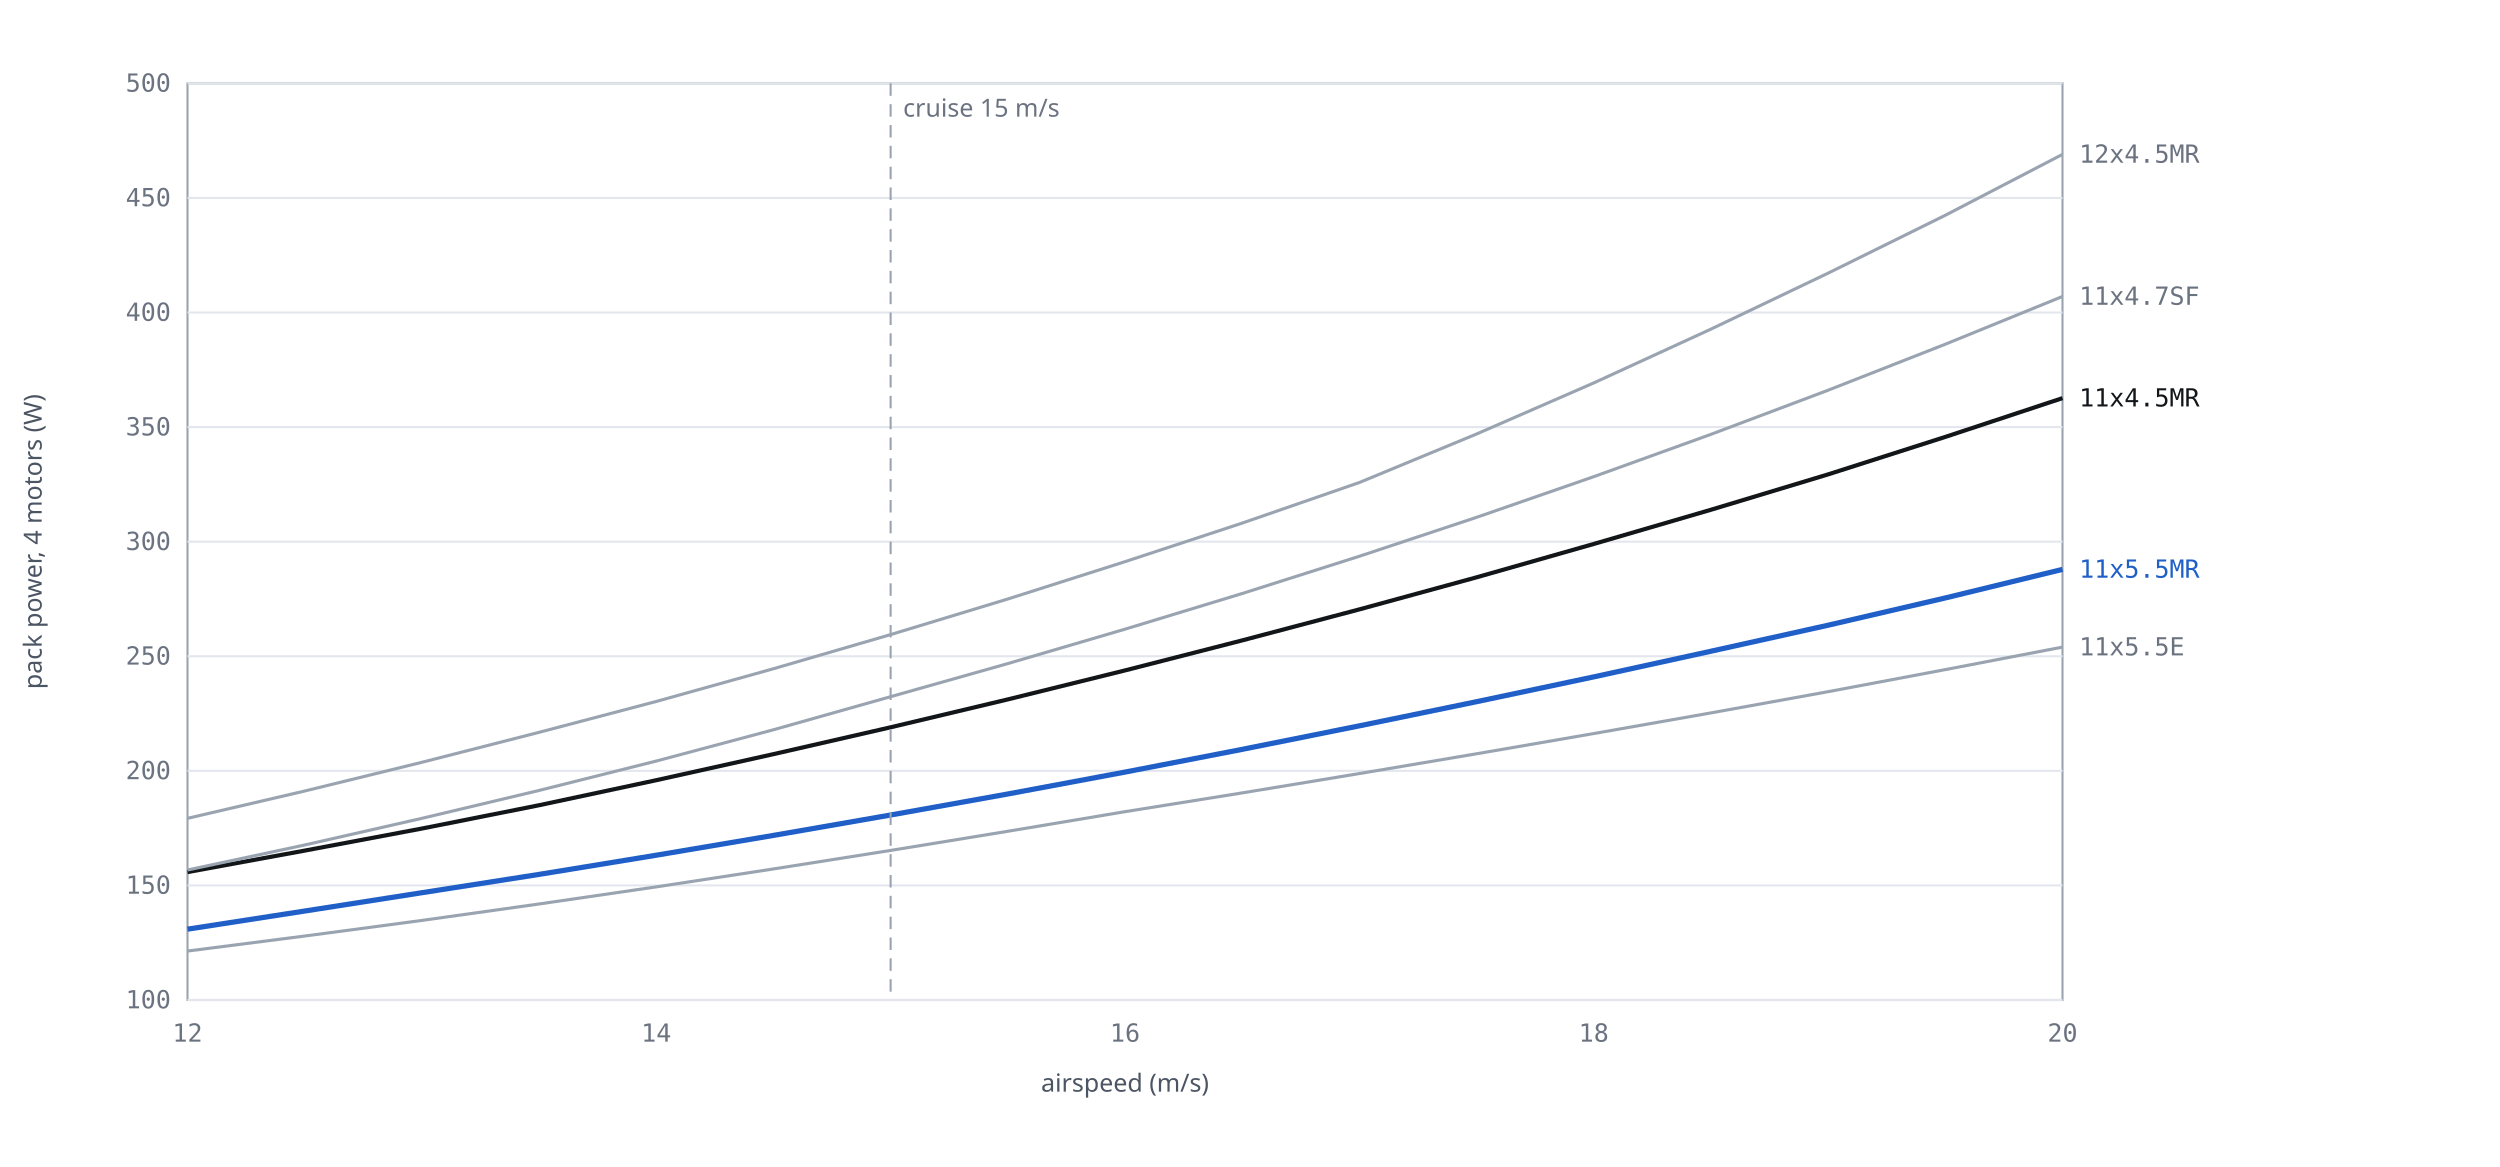
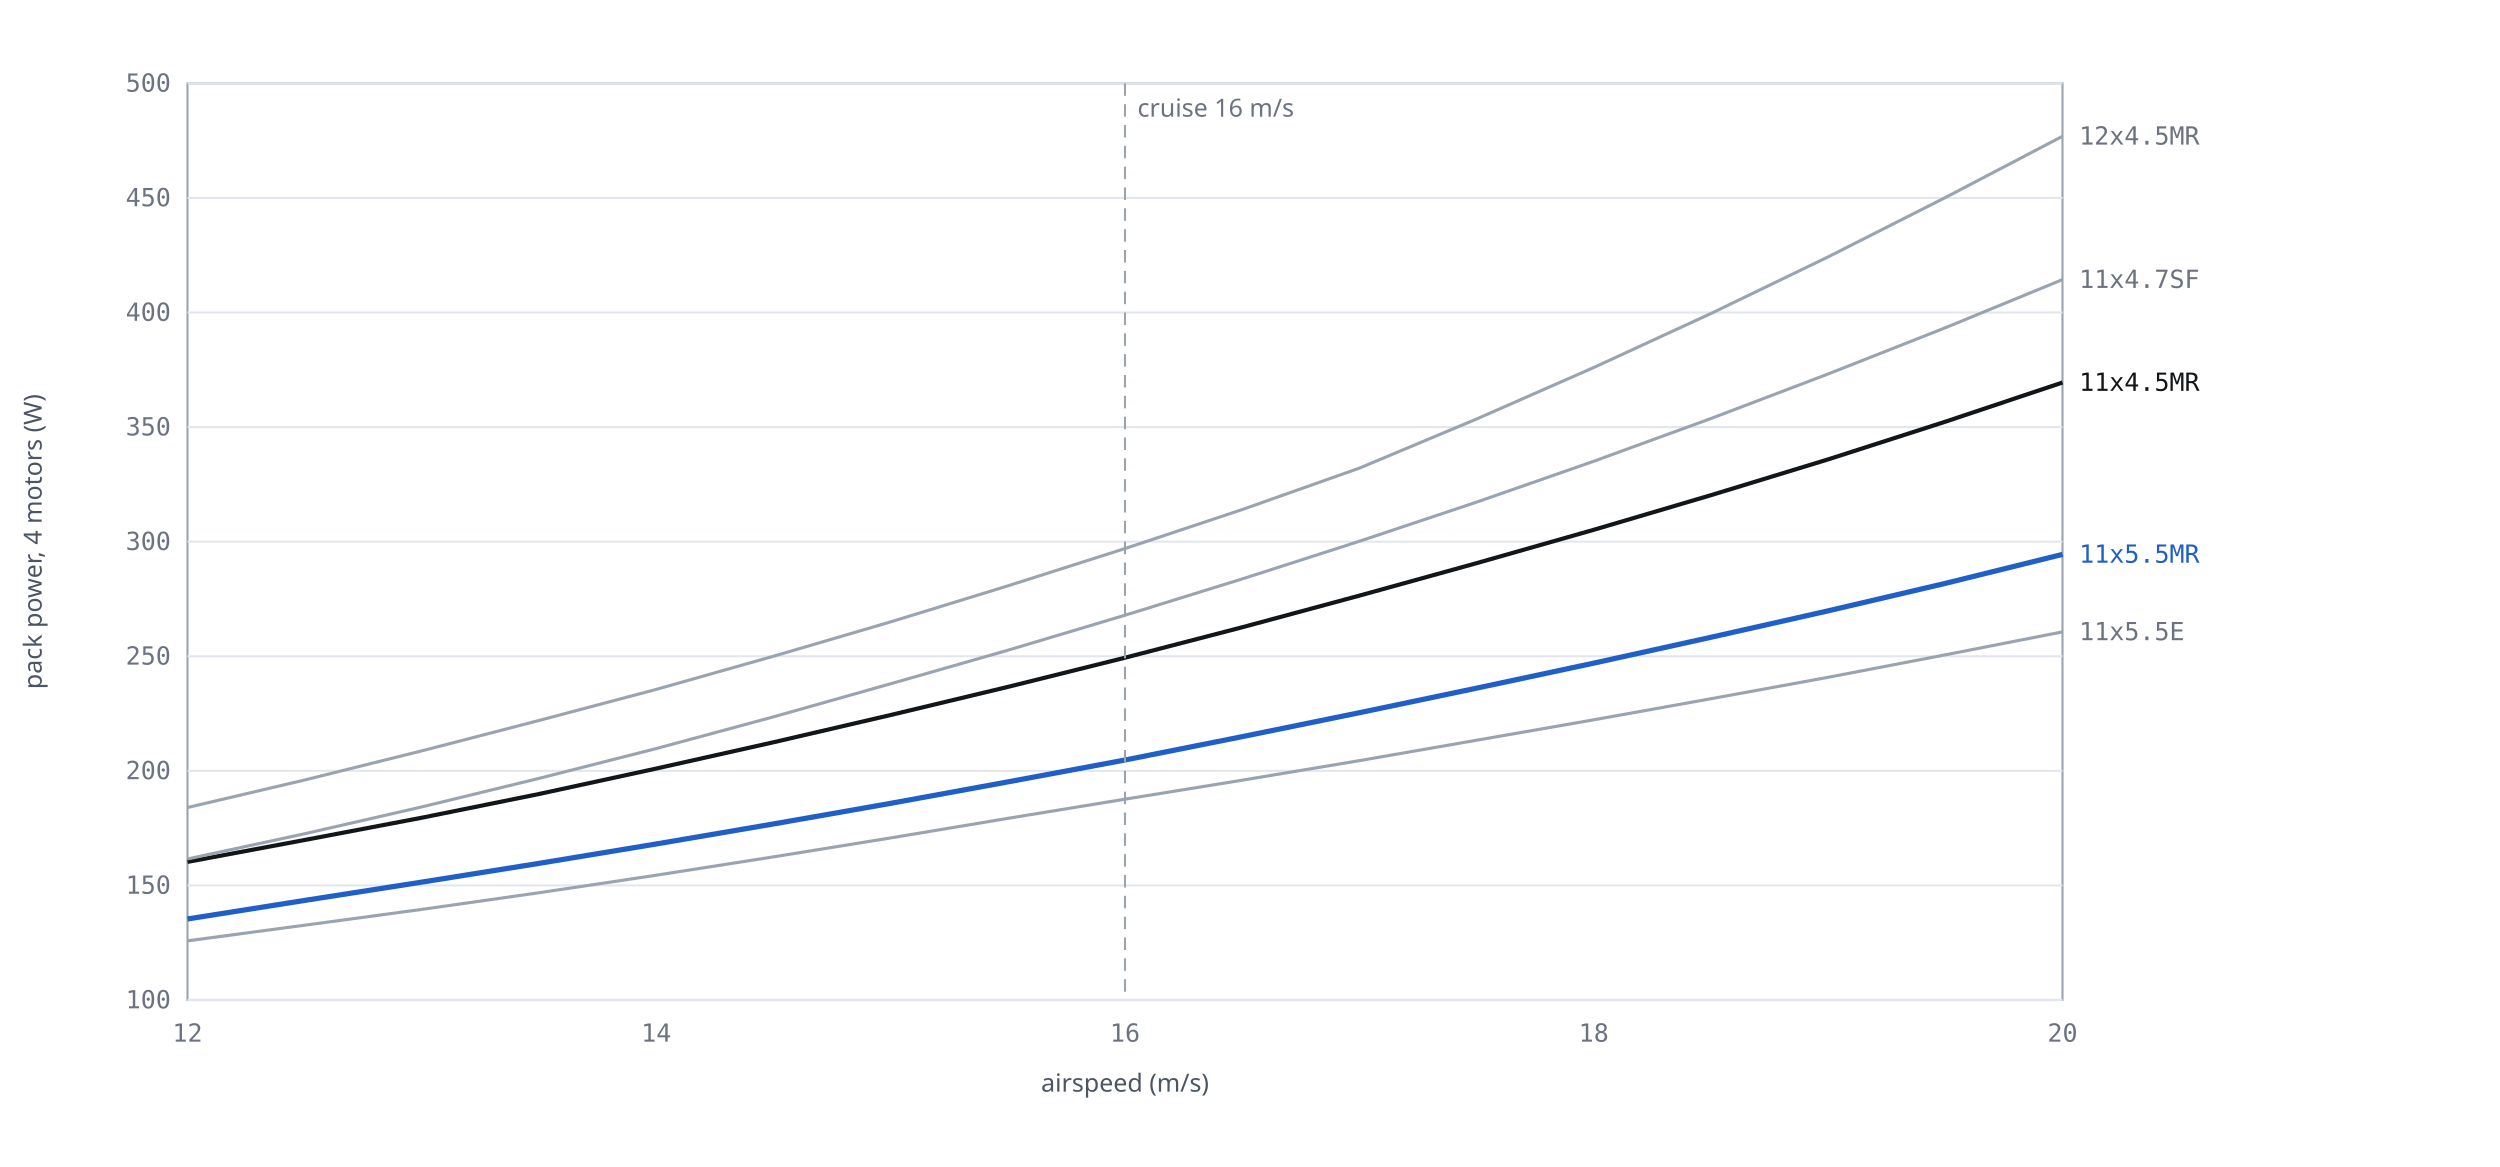
<svg xmlns="http://www.w3.org/2000/svg" viewBox="0 0 1200 560" width="1200" height="560" font-family="IBM Plex Sans, system-ui, sans-serif">
  <rect x="90" y="40" width="900" height="440" fill="none" stroke="#9AA4B1" stroke-width="1" />
  <line x1="90" x2="990" y1="480.0" y2="480.0" stroke="#E3E7ED" stroke-width="1" />
  <text x="82.0" y="484.0" font-size="12" fill="#6B7280" text-anchor="end" font-family="IBM Plex Mono, monospace" font-weight="500">100</text>
  <line x1="90" x2="990" y1="425.0" y2="425.0" stroke="#E3E7ED" stroke-width="1" />
  <text x="82.0" y="429.0" font-size="12" fill="#6B7280" text-anchor="end" font-family="IBM Plex Mono, monospace" font-weight="500">150</text>
  <line x1="90" x2="990" y1="370.0" y2="370.0" stroke="#E3E7ED" stroke-width="1" />
  <text x="82.0" y="374.0" font-size="12" fill="#6B7280" text-anchor="end" font-family="IBM Plex Mono, monospace" font-weight="500">200</text>
  <line x1="90" x2="990" y1="315.0" y2="315.0" stroke="#E3E7ED" stroke-width="1" />
  <text x="82.0" y="319.0" font-size="12" fill="#6B7280" text-anchor="end" font-family="IBM Plex Mono, monospace" font-weight="500">250</text>
  <line x1="90" x2="990" y1="260.0" y2="260.0" stroke="#E3E7ED" stroke-width="1" />
  <text x="82.0" y="264.0" font-size="12" fill="#6B7280" text-anchor="end" font-family="IBM Plex Mono, monospace" font-weight="500">300</text>
  <line x1="90" x2="990" y1="205.0" y2="205.0" stroke="#E3E7ED" stroke-width="1" />
  <text x="82.0" y="209.0" font-size="12" fill="#6B7280" text-anchor="end" font-family="IBM Plex Mono, monospace" font-weight="500">350</text>
  <line x1="90" x2="990" y1="150.0" y2="150.0" stroke="#E3E7ED" stroke-width="1" />
  <text x="82.0" y="154.0" font-size="12" fill="#6B7280" text-anchor="end" font-family="IBM Plex Mono, monospace" font-weight="500">400</text>
  <line x1="90" x2="990" y1="95.0" y2="95.0" stroke="#E3E7ED" stroke-width="1" />
  <text x="82.0" y="99.0" font-size="12" fill="#6B7280" text-anchor="end" font-family="IBM Plex Mono, monospace" font-weight="500">450</text>
  <line x1="90" x2="990" y1="40.0" y2="40.0" stroke="#E3E7ED" stroke-width="1" />
  <text x="82.0" y="44.0" font-size="12" fill="#6B7280" text-anchor="end" font-family="IBM Plex Mono, monospace" font-weight="500">500</text>
  <text x="90.0" y="500.0" font-size="12" fill="#6B7280" text-anchor="middle" font-family="IBM Plex Mono, monospace" font-weight="500">12</text>
  <text x="315.0" y="500.0" font-size="12" fill="#6B7280" text-anchor="middle" font-family="IBM Plex Mono, monospace" font-weight="500">14</text>
  <text x="540.0" y="500.0" font-size="12" fill="#6B7280" text-anchor="middle" font-family="IBM Plex Mono, monospace" font-weight="500">16</text>
  <text x="765.0" y="500.0" font-size="12" fill="#6B7280" text-anchor="middle" font-family="IBM Plex Mono, monospace" font-weight="500">18</text>
  <text x="990.0" y="500.0" font-size="12" fill="#6B7280" text-anchor="middle" font-family="IBM Plex Mono, monospace" font-weight="500">20</text>
  <text x="540.0" y="524.0" font-size="12" fill="#4B5563" text-anchor="middle" font-family="IBM Plex Sans, system-ui, sans-serif" font-weight="500">airspeed (m/s)</text>
  <text transform="rotate(-90 20 260.0)" x="20.0" y="260.0" font-size="12" fill="#4B5563" text-anchor="middle" font-family="IBM Plex Sans, system-ui, sans-serif" font-weight="500">pack power, 4 motors (W)</text>
-   <polyline fill="none" stroke="#121619" stroke-width="2" points="90.0,418.6 146.2,408.3 202.5,397.7 258.8,386.5 315.0,374.5 371.2,362.0 427.5,349.1 483.8,335.7 540.0,321.8 596.2,307.4 652.5,292.5 708.8,277.1 765.0,261.1 821.2,244.7 877.5,227.7 933.8,209.7 990.0,191.1" />
-   <text x="998.0" y="195.1" font-size="12" fill="#121619" text-anchor="start" font-family="IBM Plex Mono, monospace" font-weight="500">11x4.5MR</text>
-   <polyline fill="none" stroke="#9AA4B1" stroke-width="1.5" points="90.0,417.6 146.2,405.6 202.5,392.8 258.8,379.4 315.0,365.3 371.2,350.3 427.5,334.4 483.8,318.5 540.0,302.0 596.2,284.9 652.5,267.0 708.8,248.3 765.0,228.8 821.2,208.5 877.5,187.3 933.8,165.2 990.0,142.3" />
-   <text x="998.0" y="146.3" font-size="12" fill="#6B7280" text-anchor="start" font-family="IBM Plex Mono, monospace" font-weight="500">11x4.7SF</text>
-   <polyline fill="none" stroke="#1F5FC7" stroke-width="2.5" points="90.0,446.0 146.2,437.3 202.5,428.5 258.8,419.7 315.0,410.5 371.2,401.0 427.5,391.2 483.8,381.1 540.0,370.6 596.2,359.7 652.5,348.4 708.8,336.8 765.0,324.9 821.2,312.6 877.5,300.1 933.8,287.0 990.0,273.3" />
-   <text x="998.0" y="277.3" font-size="12" fill="#1F5FC7" text-anchor="start" font-family="IBM Plex Mono, monospace" font-weight="500">11x5.5MR</text>
-   <polyline fill="none" stroke="#9AA4B1" stroke-width="1.5" points="90.0,456.5 146.2,449.3 202.5,441.8 258.8,433.9 315.0,425.7 371.2,417.1 427.5,408.2 483.8,399.0 540.0,389.6 596.2,380.6 652.5,371.3 708.8,361.8 765.0,352.1 821.2,342.2 877.5,332.0 933.8,321.4 990.0,310.6" />
-   <text x="998.0" y="314.6" font-size="12" fill="#6B7280" text-anchor="start" font-family="IBM Plex Mono, monospace" font-weight="500">11x5.5E</text>
-   <polyline fill="none" stroke="#9AA4B1" stroke-width="1.5" points="90.0,392.8 146.2,379.7 202.5,365.9 258.8,351.5 315.0,336.7 371.2,321.0 427.5,304.6 483.8,287.5 540.0,269.6 596.2,251.1 652.5,231.6 708.8,208.3 765.0,183.8 821.2,158.0 877.5,131.1 933.8,103.3 990.0,74.1" />
-   <text x="998.0" y="78.1" font-size="12" fill="#6B7280" text-anchor="start" font-family="IBM Plex Mono, monospace" font-weight="500">12x4.5MR</text>
-   <line x1="427.5" x2="427.5" y1="40" y2="480" stroke="#9AA4B1" stroke-dasharray="6 4" />
-   <text x="433.5" y="56.0" font-size="12" fill="#6B7280" text-anchor="start" font-family="IBM Plex Sans, system-ui, sans-serif" font-weight="500">cruise 15 m/s</text>
+   <polyline fill="none" stroke="#121619" stroke-width="2" points="90.0,413.7 146.2,403.2 202.5,392.5 258.8,381.1 315.0,368.9 371.2,356.3 427.5,343.2 483.8,329.7 540.0,315.7 596.2,301.1 652.5,285.9 708.8,270.3 765.0,254.3 821.2,237.7 877.5,220.5 933.8,202.4 990.0,183.6" />
+   <text x="998.0" y="187.6" font-size="12" fill="#121619" text-anchor="start" font-family="IBM Plex Mono, monospace" font-weight="500">11x4.5MR</text>
+   <polyline fill="none" stroke="#9AA4B1" stroke-width="1.5" points="90.0,412.3 146.2,400.2 202.5,387.3 258.8,373.6 315.0,359.3 371.2,344.1 427.5,328.2 483.8,312.1 540.0,295.3 596.2,277.9 652.5,259.8 708.8,241.0 765.0,221.4 821.2,200.9 877.5,179.5 933.8,157.3 990.0,134.2" />
+   <text x="998.0" y="138.2" font-size="12" fill="#6B7280" text-anchor="start" font-family="IBM Plex Mono, monospace" font-weight="500">11x4.7SF</text>
+   <polyline fill="none" stroke="#1F5FC7" stroke-width="2.5" points="90.0,441.1 146.2,432.2 202.5,423.4 258.8,414.4 315.0,405.1 371.2,395.5 427.5,385.6 483.8,375.3 540.0,364.8 596.2,353.6 652.5,342.1 708.8,330.3 765.0,318.3 821.2,305.9 877.5,293.2 933.8,280.0 990.0,266.1" />
+   <text x="998.0" y="270.1" font-size="12" fill="#1F5FC7" text-anchor="start" font-family="IBM Plex Mono, monospace" font-weight="500">11x5.5MR</text>
+   <polyline fill="none" stroke="#9AA4B1" stroke-width="1.5" points="90.0,451.6 146.2,444.1 202.5,436.5 258.8,428.5 315.0,420.1 371.2,411.3 427.5,402.2 483.8,392.8 540.0,383.6 596.2,374.5 652.5,365.1 708.8,355.3 765.0,345.5 821.2,335.4 877.5,325.1 933.8,314.3 990.0,303.3" />
+   <text x="998.0" y="307.3" font-size="12" fill="#6B7280" text-anchor="start" font-family="IBM Plex Mono, monospace" font-weight="500">11x5.5E</text>
+   <polyline fill="none" stroke="#9AA4B1" stroke-width="1.5" points="90.0,387.6 146.2,374.4 202.5,360.4 258.8,345.8 315.0,330.9 371.2,315.0 427.5,298.5 483.8,281.2 540.0,263.3 596.2,244.6 652.5,224.7 708.8,201.1 765.0,176.4 821.2,150.5 877.5,123.3 933.8,94.8 990.0,65.4" />
+   <text x="998.0" y="69.4" font-size="12" fill="#6B7280" text-anchor="start" font-family="IBM Plex Mono, monospace" font-weight="500">12x4.5MR</text>
+   <line x1="540.0" x2="540.0" y1="40" y2="480" stroke="#9AA4B1" stroke-dasharray="6 4" />
+   <text x="546.0" y="56.0" font-size="12" fill="#6B7280" text-anchor="start" font-family="IBM Plex Sans, system-ui, sans-serif" font-weight="500">cruise 16 m/s</text>
</svg>
